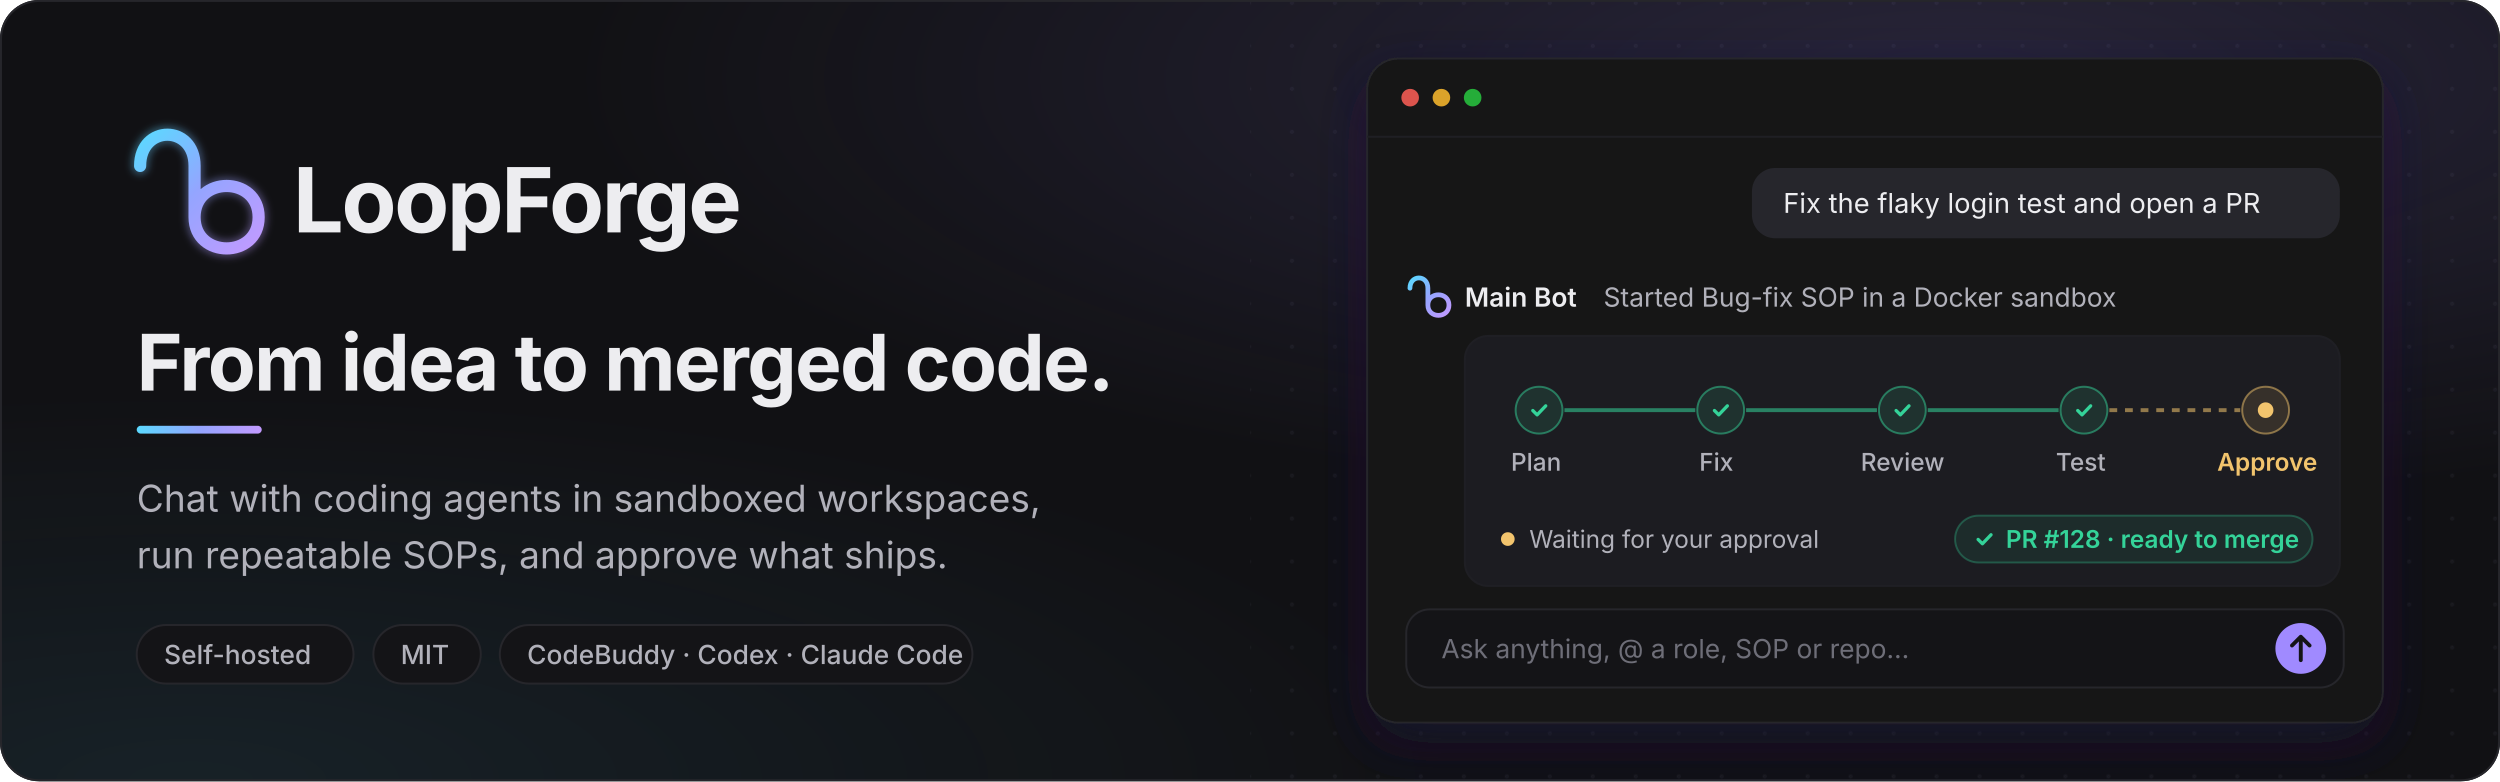
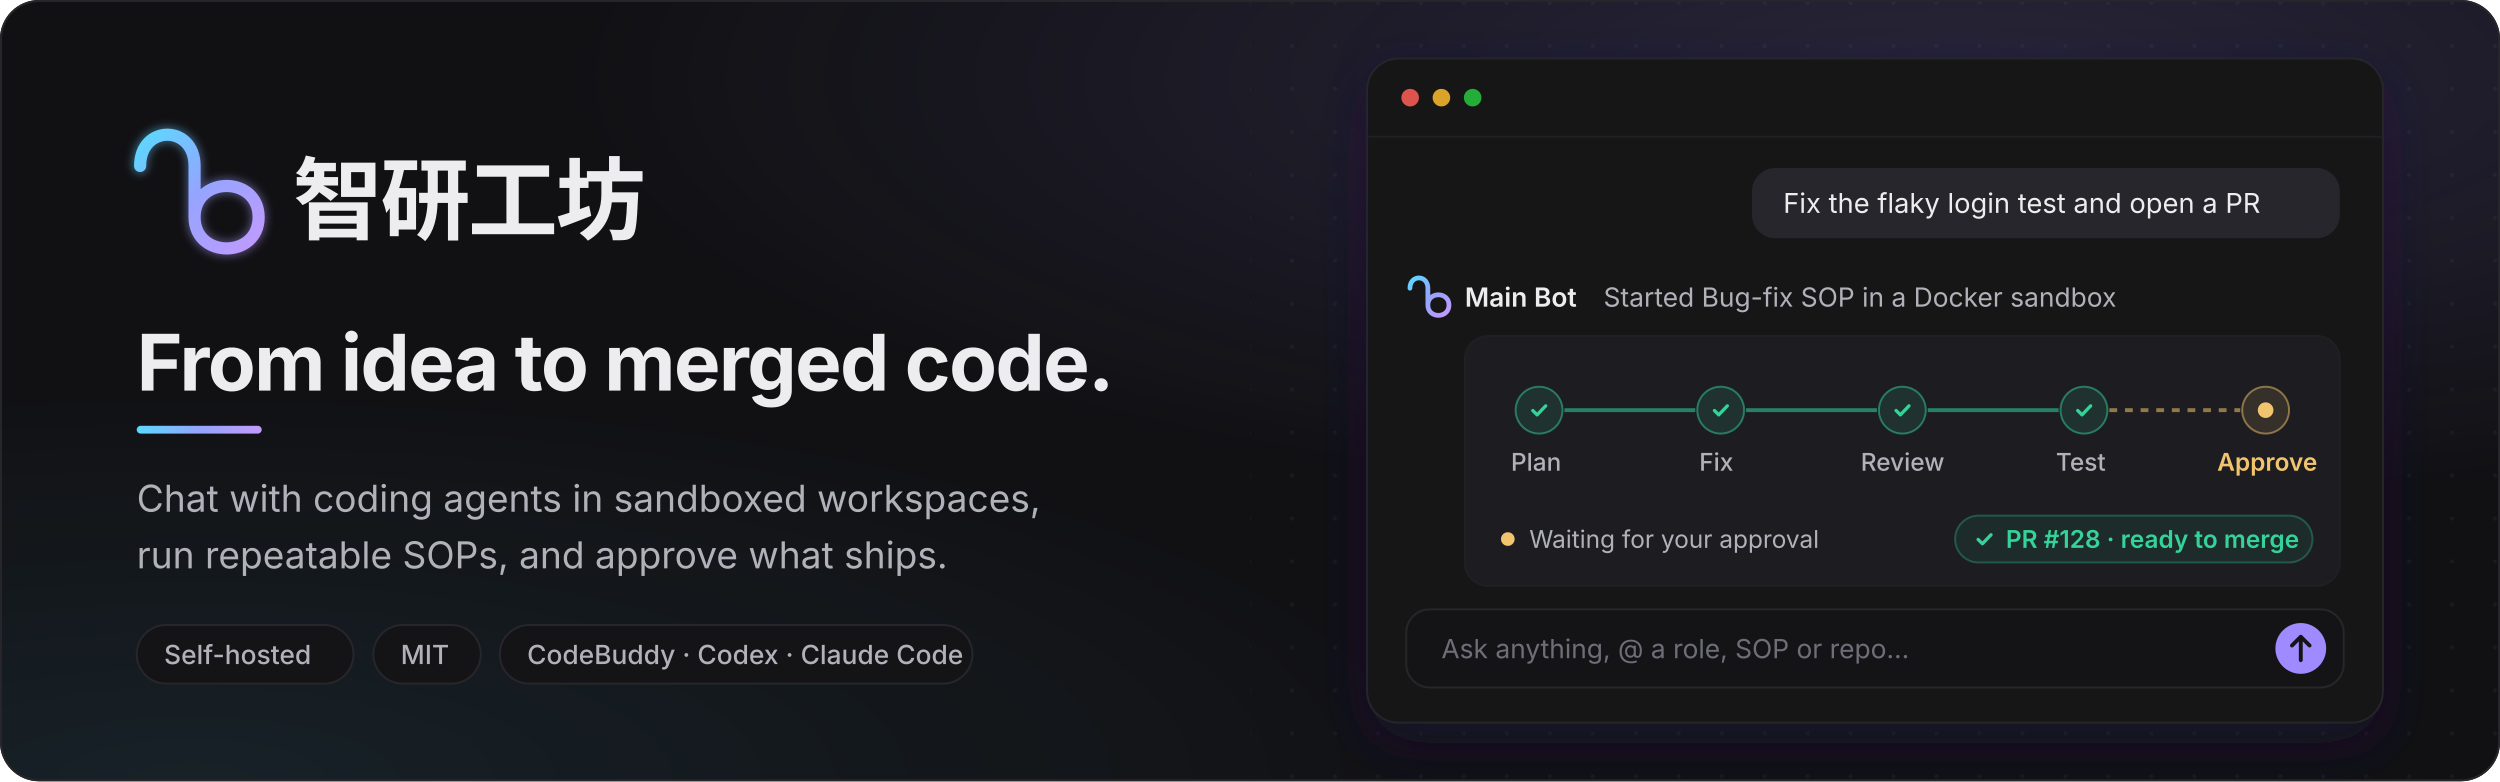
<svg xmlns="http://www.w3.org/2000/svg" width="1280" height="400" viewBox="0 0 1280 400" role="img" aria-labelledby="title">
  <defs>
    <linearGradient id="mark" x1="19" y1="20" x2="93" y2="93" gradientUnits="userSpaceOnUse">
      <stop stop-color="#5bd9ff" />
      <stop offset=".48" stop-color="#94a5ff" />
      <stop offset="1" stop-color="#c29aff" />
    </linearGradient>
    <linearGradient id="ink" x1="0" x2="1">
      <stop stop-color="#5bd9ff" />
      <stop offset=".5" stop-color="#94a5ff" />
      <stop offset="1" stop-color="#c29aff" />
    </linearGradient>
    <radialGradient id="g1" cx="0.78" cy="0.1" r="0.55">
      <stop stop-color="#a08aff" stop-opacity=".16" />
      <stop offset="1" stop-color="#a08aff" stop-opacity="0" />
    </radialGradient>
    <radialGradient id="g2" cx="0.08" cy="1" r="0.5">
      <stop stop-color="#5bd9ff" stop-opacity=".08" />
      <stop offset="1" stop-color="#5bd9ff" stop-opacity="0" />
    </radialGradient>
    <pattern id="dots" width="22" height="22" patternUnits="userSpaceOnUse">
      <circle cx="1.5" cy="1.5" r="1.1" fill="#1a1a1f" />
    </pattern>
    <filter id="shadow" x="-10%" y="-10%" width="120%" height="130%">
      <feDropShadow dx="0" dy="10" stdDeviation="14" flood-color="#1b1540" flood-opacity=".5" />
    </filter>
    <filter id="blur" x="-60%" y="-60%" width="220%" height="220%">
      <feGaussianBlur stdDeviation="2.4" />
    </filter>
    <clipPath id="frame">
      <rect width="1280" height="400" rx="20" />
    </clipPath>
  </defs>
  <g clip-path="url(#frame)">
    <rect width="1280" height="400" fill="#111114" />
    <rect x="640" width="640" height="400" fill="url(#dots)" opacity=".9" />
    <rect width="1280" height="400" fill="url(#g1)" />
    <rect width="1280" height="400" fill="url(#g2)" />
  </g>
  <rect x=".5" y=".5" width="1279" height="399" rx="19.5" fill="none" stroke="#26262b" />
  <g font-family="Inter, -apple-system, BlinkMacSystemFont, 'Segoe UI', 'PingFang SC', 'Noto Sans SC', 'Microsoft YaHei', sans-serif">
    <g transform="translate(66 62) scale(.82) translate(-12 -12)">
      <path d="M53 72 C53 59 63 52.5 73 52.5 C83 52.5 93 59 93 72 C93 85 83 91.5 73 91.5 C63 91.5 53 85 53 72 C53 66.667 53 61.333 53 56 C53 50.667 53 45.333 53 40 C53 27 44.5 20.5 36 20.5 C27.5 20.5 19 27 19 40" stroke="url(#mark)" stroke-width="11" stroke-linecap="round" fill="none" opacity=".35" filter="url(#blur)" />
      <path d="M53 72 C53 59 63 52.5 73 52.5 C83 52.5 93 59 93 72 C93 85 83 91.5 73 91.5 C63 91.5 53 85 53 72 C53 66.667 53 61.333 53 56 C53 50.667 53 45.333 53 40 C53 27 44.5 20.5 36 20.5 C27.5 20.5 19 27 19 40" stroke="url(#mark)" stroke-width="7.6" stroke-linecap="round" stroke-linejoin="round" fill="none" />
    </g>
-     <text x="150" y="119" fill="#ededf0" font-size="46" font-weight="700" letter-spacing="-1.2">LoopForge</text>
+     <text x="150" y="119" fill="#ededf0" font-size="46" font-weight="700" letter-spacing="-1.2">智研工坊</text>
    <text x="70" y="200" fill="#ededf0" font-size="40" font-weight="650" letter-spacing="-.8">From idea to merged code.</text>
    <rect x="70" y="218" width="64" height="4" rx="2" fill="url(#ink)" />
    <text x="70" y="262" fill="#b1b1ba" font-size="19">Chat with coding agents in sandboxed workspaces,</text>
    <text x="70" y="291" fill="#b1b1ba" font-size="19">run repeatable SOPs, and approve what ships.</text>
    <rect x="70" y="320" width="111" height="30" rx="15" fill="#141417" stroke="#26262b" />
    <text x="84" y="340" fill="#b1b1ba" font-size="13.5" font-weight="500">Self-hosted</text>
    <rect x="191.16" y="320" width="55" height="30" rx="15" fill="#141417" stroke="#26262b" />
    <text x="205.16" y="340" fill="#b1b1ba" font-size="13.5" font-weight="500">MIT</text>
    <rect x="255.89" y="320" width="242" height="30" rx="15" fill="#141417" stroke="#26262b" />
    <text x="269.89" y="340" fill="#b1b1ba" font-size="13.5" font-weight="500">CodeBuddy · Codex · Claude Code</text>
    <g filter="url(#shadow)">
      <rect x="700" y="30" width="520" height="340" rx="16" fill="#141417" stroke="#26262b" />
    </g>
    <circle cx="722" cy="50" r="4.5" fill="#ff5f57" opacity=".85" />
    <circle cx="738" cy="50" r="4.5" fill="#febc2e" opacity=".85" />
    <circle cx="754" cy="50" r="4.5" fill="#28c840" opacity=".85" />
    <path d="M700 70h520" stroke="#1f1f24" />
    <rect x="897" y="86" width="301" height="36" rx="12" fill="#26262c" />
    <text x="913" y="109" fill="#ededf0" font-size="14">Fix the flaky login test and open a PR</text>
    <g transform="translate(720 140) scale(.27) translate(-12 -12)">
      <path d="M53 72 C53 59 63 52.5 73 52.5 C83 52.5 93 59 93 72 C93 85 83 91.5 73 91.5 C63 91.5 53 85 53 72 C53 66.667 53 61.333 53 56 C53 50.667 53 45.333 53 40 C53 27 44.5 20.5 36 20.5 C27.5 20.5 19 27 19 40" stroke="url(#mark)" stroke-width="9" stroke-linecap="round" fill="none" />
    </g>
    <text x="750" y="157" fill="#ededf0" font-size="13.5" font-weight="600">Main Bot</text>
    <text x="821" y="157" fill="#b1b1ba" font-size="13.5">Started Bug-fix SOP in a Docker sandbox</text>
    <rect x="750" y="172" width="448" height="128" rx="12" fill="#1c1c21" stroke="#1f1f24" />
    <path d="M801.0 210H868.0" stroke="#34d399" stroke-opacity=".55" stroke-width="2" />
    <path d="M894.0 210H961.0" stroke="#34d399" stroke-opacity=".55" stroke-width="2" />
    <path d="M987.0 210H1054.0" stroke="#34d399" stroke-opacity=".55" stroke-width="2" />
    <path d="M1080.0 210H1147.0" stroke="#f2c46d" stroke-opacity=".55" stroke-width="2" stroke-dasharray="4 4" />
    <circle cx="788.0" cy="210" r="12" fill="#34d399" fill-opacity=".12" stroke="#34d399" stroke-opacity=".5" />
    <path d="M784.8 210.2l2.2 2.2 4.4-4.6" fill="none" stroke="#34d399" stroke-width="1.7" stroke-linecap="round" stroke-linejoin="round" />
    <text x="773.6" y="241" fill="#b1b1ba" font-size="12.5" font-weight="500">Plan</text>
    <circle cx="881.0" cy="210" r="12" fill="#34d399" fill-opacity=".12" stroke="#34d399" stroke-opacity=".5" />
    <path d="M877.8 210.2l2.2 2.2 4.4-4.6" fill="none" stroke="#34d399" stroke-width="1.7" stroke-linecap="round" stroke-linejoin="round" />
    <text x="870.0" y="241" fill="#b1b1ba" font-size="12.5" font-weight="500">Fix</text>
    <circle cx="974.0" cy="210" r="12" fill="#34d399" fill-opacity=".12" stroke="#34d399" stroke-opacity=".5" />
    <path d="M970.8 210.2l2.2 2.2 4.4-4.6" fill="none" stroke="#34d399" stroke-width="1.7" stroke-linecap="round" stroke-linejoin="round" />
    <text x="952.7" y="241" fill="#b1b1ba" font-size="12.5" font-weight="500">Review</text>
    <circle cx="1067.0" cy="210" r="12" fill="#34d399" fill-opacity=".12" stroke="#34d399" stroke-opacity=".5" />
    <path d="M1063.8 210.2l2.2 2.2 4.4-4.6" fill="none" stroke="#34d399" stroke-width="1.7" stroke-linecap="round" stroke-linejoin="round" />
    <text x="1052.6" y="241" fill="#b1b1ba" font-size="12.5" font-weight="500">Test</text>
    <circle cx="1160.0" cy="210" r="12" fill="#f2c46d" fill-opacity=".12" stroke="#f2c46d" stroke-opacity=".5" />
    <circle cx="1160.0" cy="210" r="4" fill="#f2c46d" />
    <text x="1135.2" y="241" fill="#f2c46d" font-size="12.5" font-weight="600">Approve</text>
    <circle cx="772" cy="276" r="3.5" fill="#f2c46d" />
    <text x="783" y="280.5" fill="#b1b1ba" font-size="12.5">Waiting for your approval</text>
    <rect x="1001" y="264" width="183" height="24" rx="12" fill="#34d399" fill-opacity=".09" stroke="#34d399" stroke-opacity=".3" />
    <path d="M1012.8 276.2l2.2 2.2 4.4-4.6" fill="none" stroke="#34d399" stroke-width="1.7" stroke-linecap="round" stroke-linejoin="round" />
    <text x="1027" y="280.5" fill="#34d399" font-size="12.5" font-weight="600">PR #128 · ready to merge</text>
    <rect x="720" y="312" width="480" height="40" rx="12" fill="#141417" stroke="#26262b" />
    <text x="738" y="337" fill="#6e6e78" font-size="13.5">Ask anything, @ a role, SOP or repo…</text>
    <circle cx="1178" cy="332" r="13" fill="#a08aff" />
    <path d="M1178 338v-12m-4.5 4.5 4.5-4.5 4.5 4.5" fill="none" stroke="#141417" stroke-width="2" stroke-linecap="round" stroke-linejoin="round" />
  </g>
</svg>
